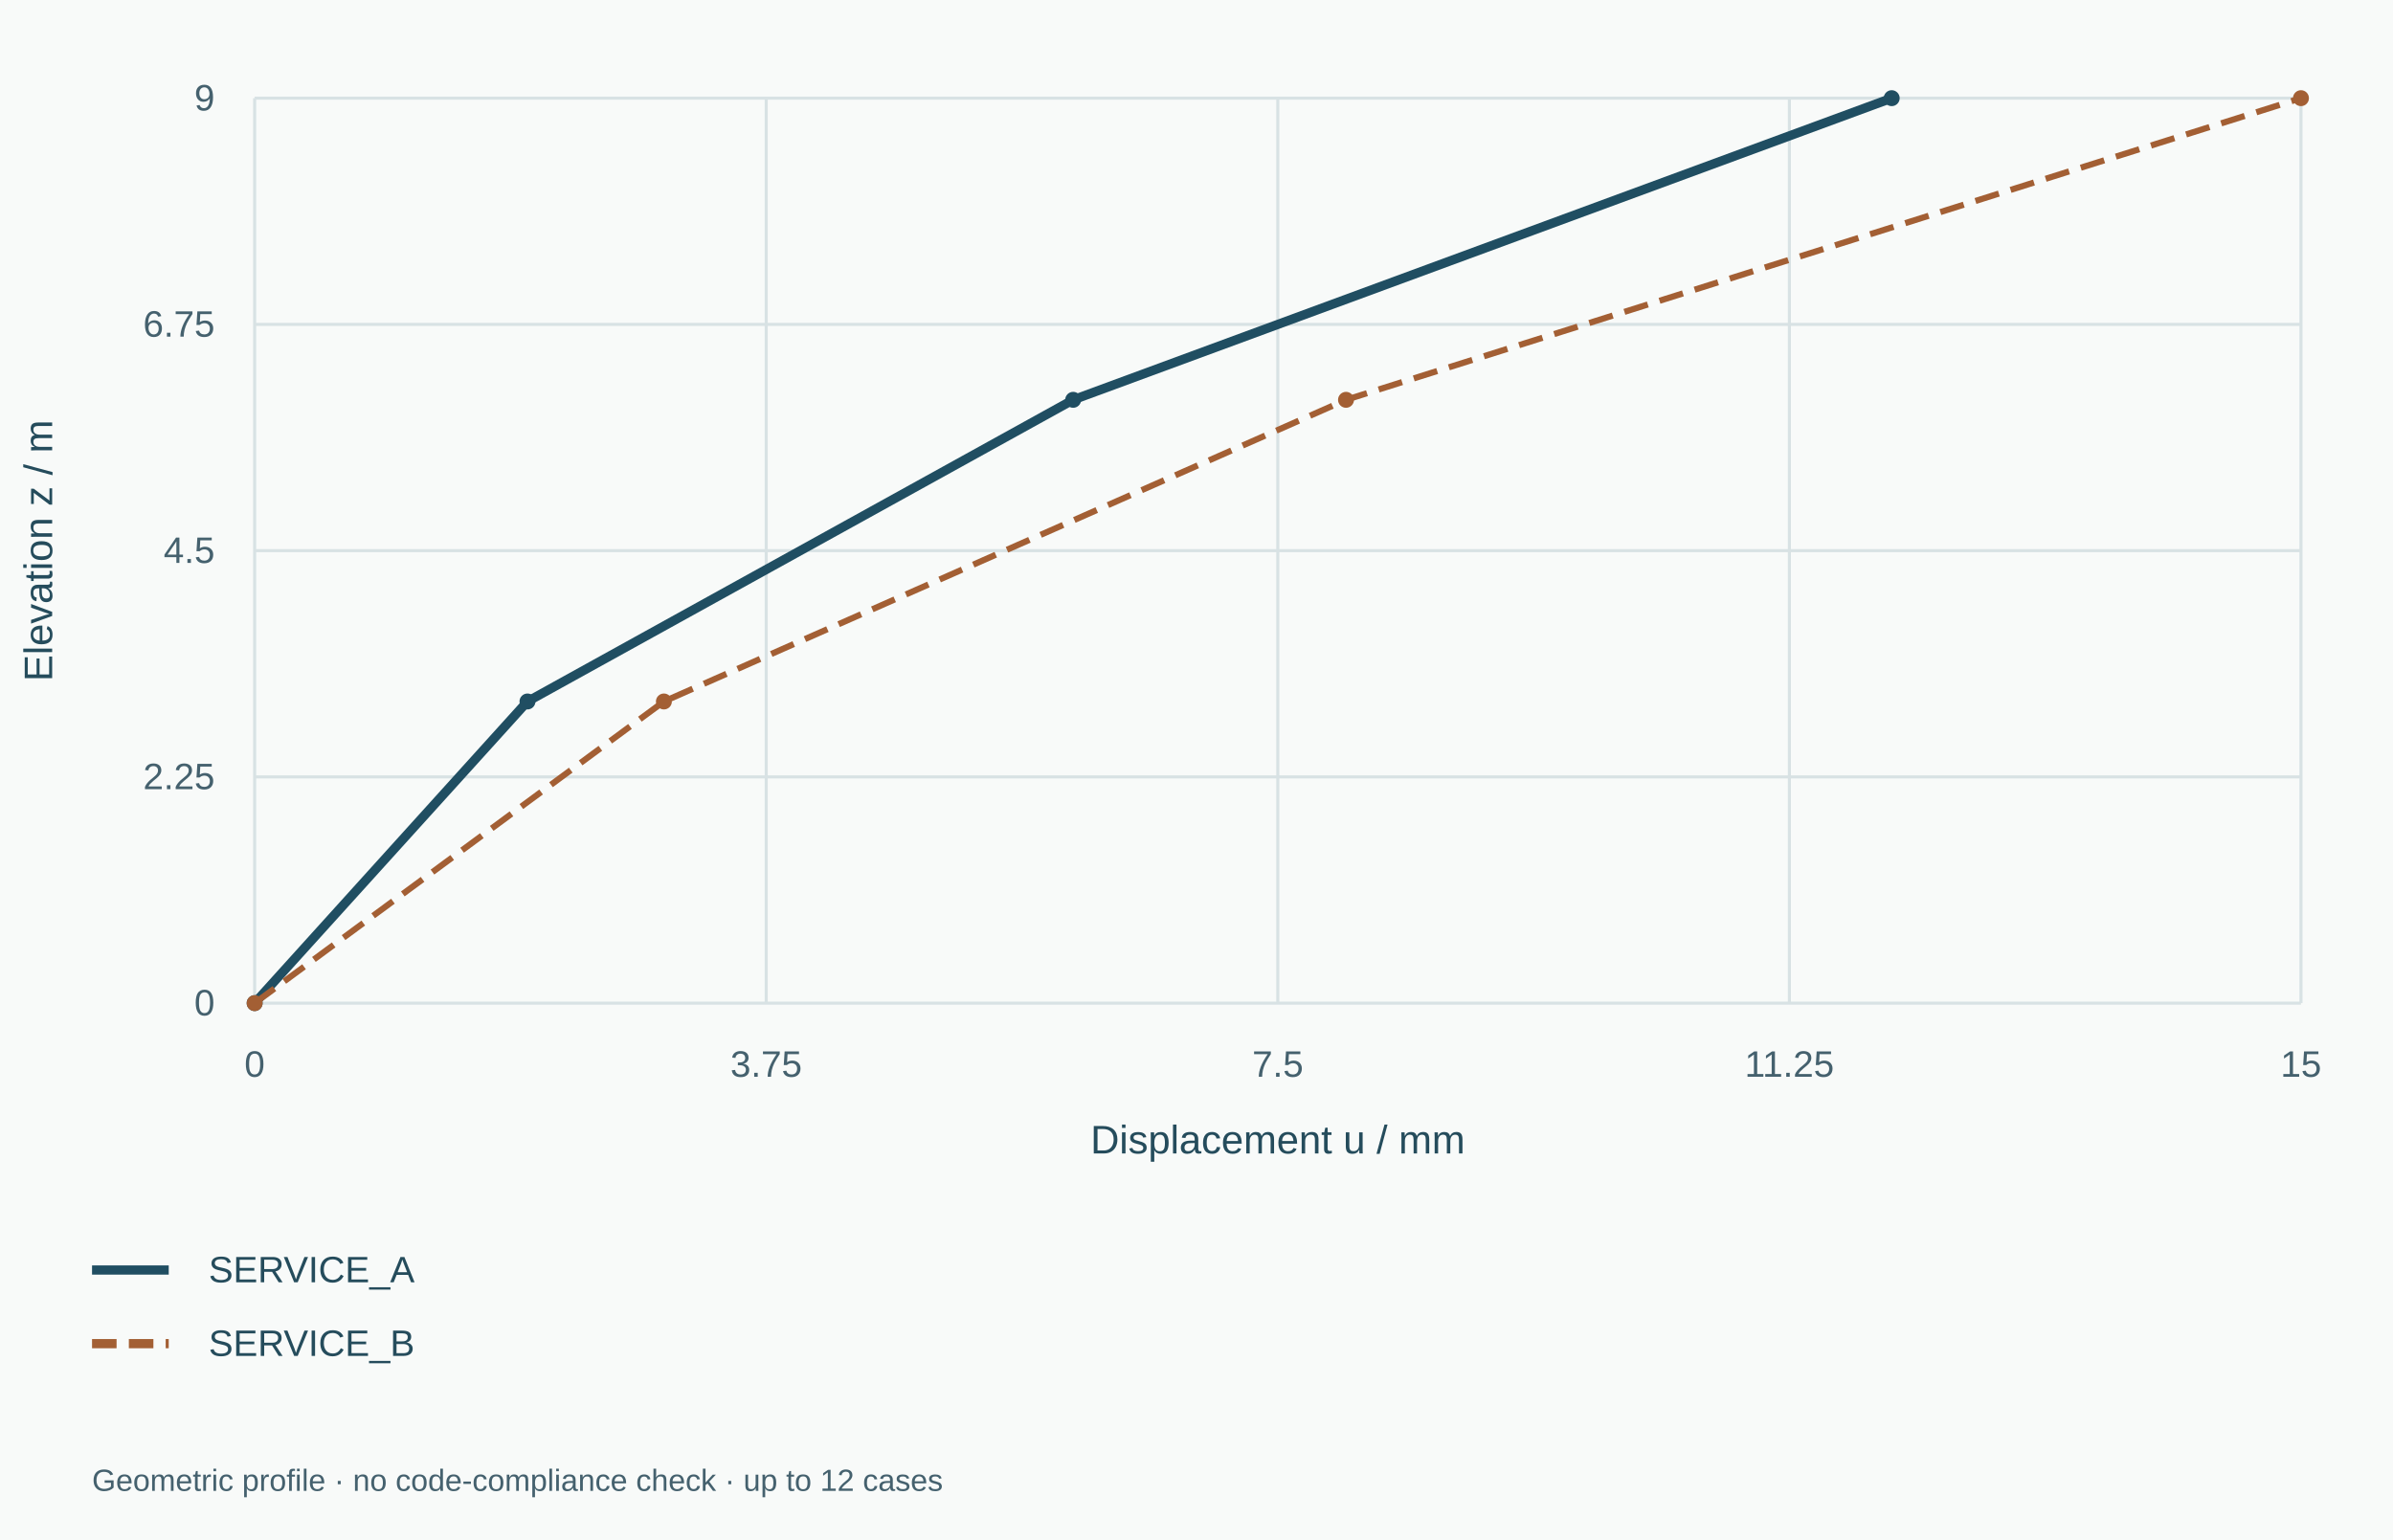
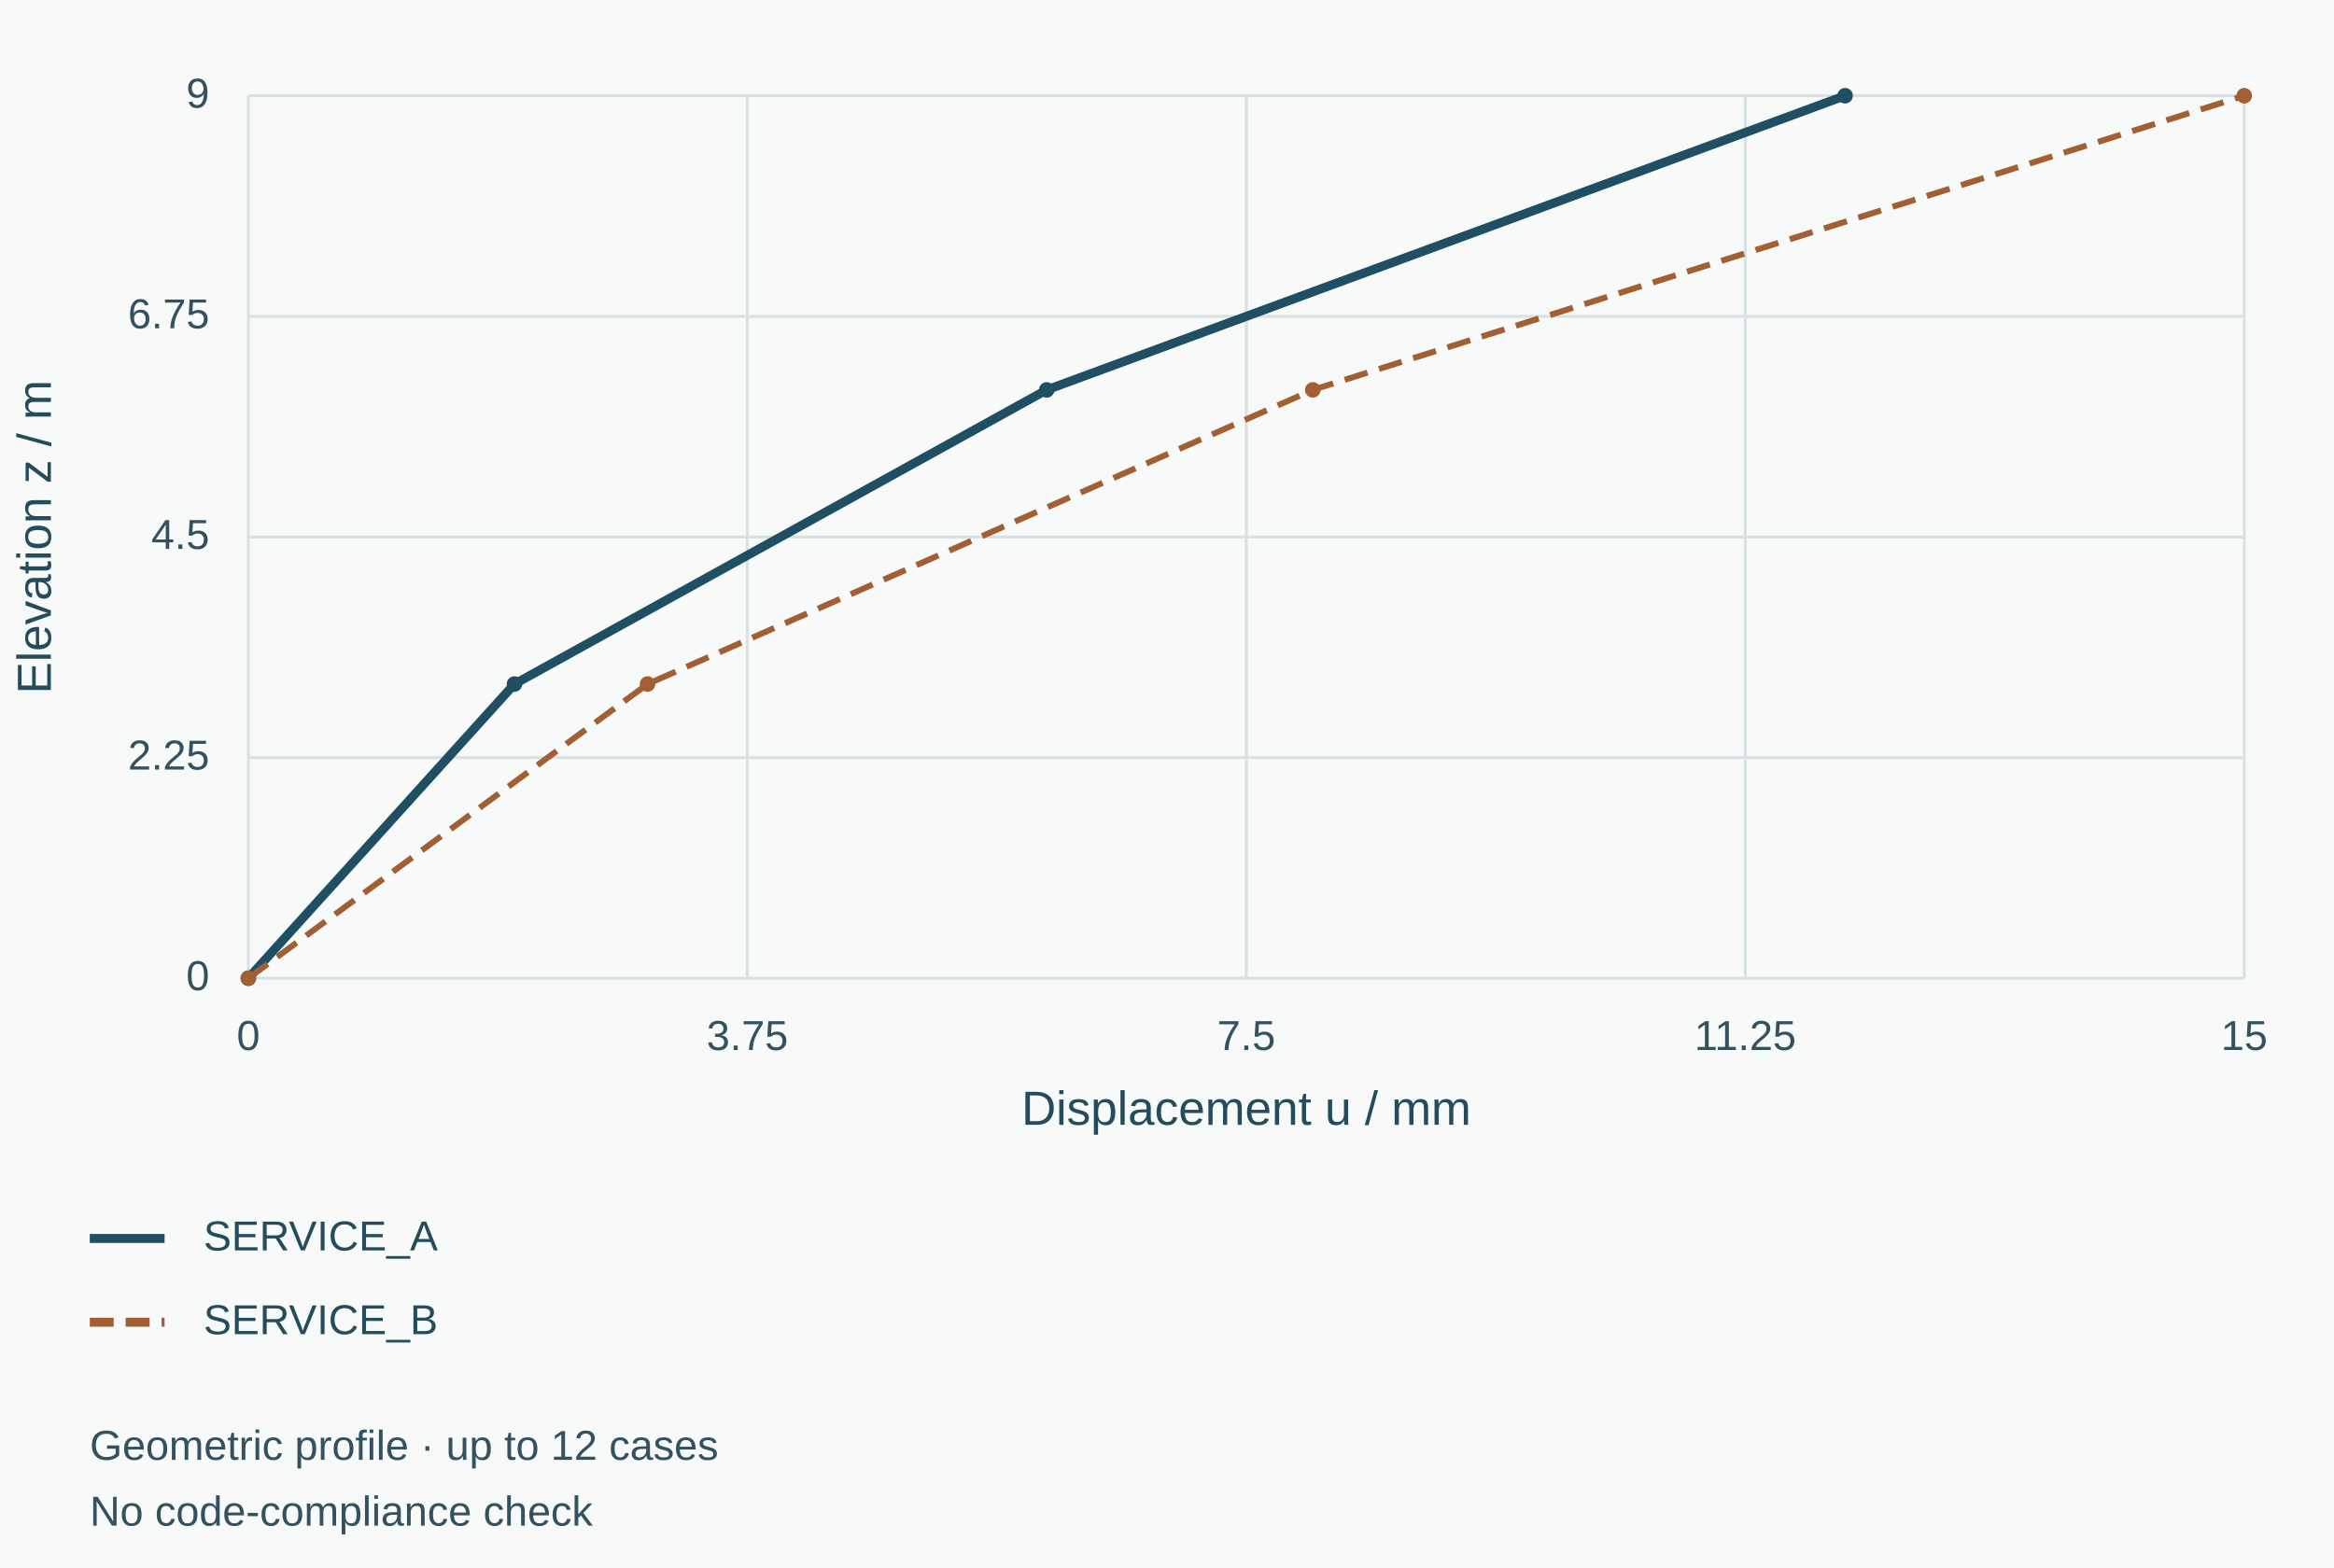
- <svg xmlns="http://www.w3.org/2000/svg" viewBox="0 0 780 502" role="img" aria-label="Displacement profiles by case and elevation" width="780" height="502">
+ <svg xmlns="http://www.w3.org/2000/svg" viewBox="0 0 780 524" role="img" aria-label="Displacement profiles by case and elevation" width="780" height="524">
  <rect width="780" height="390" fill="#f8faf9" />
  <path d="M83 32V327M83 327H750" stroke="#d8e2e4" fill="none" />
-   <text x="83" y="351" text-anchor="middle" fill="#45616e" font-size="12" font-family="Arial,sans-serif">0</text>
-   <text x="70" y="331" text-anchor="end" fill="#45616e" font-size="12" font-family="Arial,sans-serif">0</text>
+   <text x="83" y="351" text-anchor="middle" fill="#34515f" font-size="14" font-family="Arial,sans-serif">0</text>
+   <text x="70" y="331" text-anchor="end" fill="#34515f" font-size="14" font-family="Arial,sans-serif">0</text>
  <path d="M249.75 32V327M83 253.25H750" stroke="#d8e2e4" fill="none" />
-   <text x="249.75" y="351" text-anchor="middle" fill="#45616e" font-size="12" font-family="Arial,sans-serif">3.75</text>
-   <text x="70" y="257.25" text-anchor="end" fill="#45616e" font-size="12" font-family="Arial,sans-serif">2.25</text>
+   <text x="249.75" y="351" text-anchor="middle" fill="#34515f" font-size="14" font-family="Arial,sans-serif">3.75</text>
+   <text x="70" y="257.25" text-anchor="end" fill="#34515f" font-size="14" font-family="Arial,sans-serif">2.25</text>
  <path d="M416.5 32V327M83 179.5H750" stroke="#d8e2e4" fill="none" />
-   <text x="416.5" y="351" text-anchor="middle" fill="#45616e" font-size="12" font-family="Arial,sans-serif">7.5</text>
-   <text x="70" y="183.5" text-anchor="end" fill="#45616e" font-size="12" font-family="Arial,sans-serif">4.5</text>
+   <text x="416.5" y="351" text-anchor="middle" fill="#34515f" font-size="14" font-family="Arial,sans-serif">7.5</text>
+   <text x="70" y="183.5" text-anchor="end" fill="#34515f" font-size="14" font-family="Arial,sans-serif">4.5</text>
  <path d="M583.25 32V327M83 105.75H750" stroke="#d8e2e4" fill="none" />
-   <text x="583.25" y="351" text-anchor="middle" fill="#45616e" font-size="12" font-family="Arial,sans-serif">11.25</text>
-   <text x="70" y="109.75" text-anchor="end" fill="#45616e" font-size="12" font-family="Arial,sans-serif">6.75</text>
+   <text x="583.25" y="351" text-anchor="middle" fill="#34515f" font-size="14" font-family="Arial,sans-serif">11.25</text>
+   <text x="70" y="109.75" text-anchor="end" fill="#34515f" font-size="14" font-family="Arial,sans-serif">6.75</text>
  <path d="M750 32V327M83 32H750" stroke="#d8e2e4" fill="none" />
-   <text x="750" y="351" text-anchor="middle" fill="#45616e" font-size="12" font-family="Arial,sans-serif">15</text>
-   <text x="70" y="36" text-anchor="end" fill="#45616e" font-size="12" font-family="Arial,sans-serif">9</text>
+   <text x="750" y="351" text-anchor="middle" fill="#34515f" font-size="14" font-family="Arial,sans-serif">15</text>
+   <text x="70" y="36" text-anchor="end" fill="#34515f" font-size="14" font-family="Arial,sans-serif">9</text>
  <polyline points="83.000,327.000 171.933,228.667 349.800,130.333 616.600,32.000" fill="none" stroke="#204e62" stroke-width="3" stroke-dasharray="none" />
  <circle cx="83" cy="327" r="2.6" fill="#204e62" />
  <circle cx="171.933" cy="228.667" r="2.6" fill="#204e62" />
  <circle cx="349.8" cy="130.333" r="2.6" fill="#204e62" />
  <circle cx="616.6" cy="32" r="2.6" fill="#204e62" />
  <polyline points="83.000,327.000 216.400,228.667 438.733,130.333 750.000,32.000" fill="none" stroke="#a35f34" stroke-width="2" stroke-dasharray="8 4" />
  <circle cx="83" cy="327" r="2.6" fill="#a35f34" />
  <circle cx="216.4" cy="228.667" r="2.6" fill="#a35f34" />
  <circle cx="438.733" cy="130.333" r="2.6" fill="#a35f34" />
  <circle cx="750" cy="32" r="2.6" fill="#a35f34" />
-   <text x="416.5" y="376" text-anchor="middle" fill="#254c5c" font-size="13" font-family="Arial,sans-serif">Displacement u / mm</text>
-   <text x="17" y="179.5" transform="rotate(-90 17 179.5)" text-anchor="middle" fill="#254c5c" font-size="13" font-family="Arial,sans-serif">Elevation z / m</text>
-   <rect x="0" y="390" width="780" height="112" fill="#f8faf9" />
+   <text x="416.5" y="376" text-anchor="middle" fill="#254c5c" font-size="16" font-family="Arial,sans-serif">Displacement u / mm</text>
+   <text x="17" y="179.5" transform="rotate(-90 17 179.5)" text-anchor="middle" fill="#254c5c" font-size="16" font-family="Arial,sans-serif">Elevation z / m</text>
+   <rect x="0" y="390" width="780" height="134" fill="#f8faf9" />
  <line x1="30" y1="414" x2="55" y2="414" stroke="#204e62" stroke-width="3" stroke-dasharray="none" />
-   <text x="68" y="418" fill="#254c5c" font-size="12" font-family="Arial,sans-serif">SERVICE_A</text>
-   <line x1="30" y1="438" x2="55" y2="438" stroke="#a35f34" stroke-width="3" stroke-dasharray="8 4" />
-   <text x="68" y="442" fill="#254c5c" font-size="12" font-family="Arial,sans-serif">SERVICE_B</text>
-   <text x="30" y="486" fill="#45616e" font-size="10" font-family="Arial,sans-serif">Geometric profile · no code-compliance check · up to 12 cases</text>
+   <text x="68" y="418" fill="#254c5c" font-size="14" font-family="Arial,sans-serif">SERVICE_A</text>
+   <line x1="30" y1="442" x2="55" y2="442" stroke="#a35f34" stroke-width="3" stroke-dasharray="8 4" />
+   <text x="68" y="446" fill="#254c5c" font-size="14" font-family="Arial,sans-serif">SERVICE_B</text>
+   <text x="30" y="488" fill="#34515f" font-size="14" font-family="Arial,sans-serif">Geometric profile · up to 12 cases</text>
+   <text x="30" y="510" fill="#34515f" font-size="14" font-family="Arial,sans-serif">No code-compliance check</text>
</svg>
